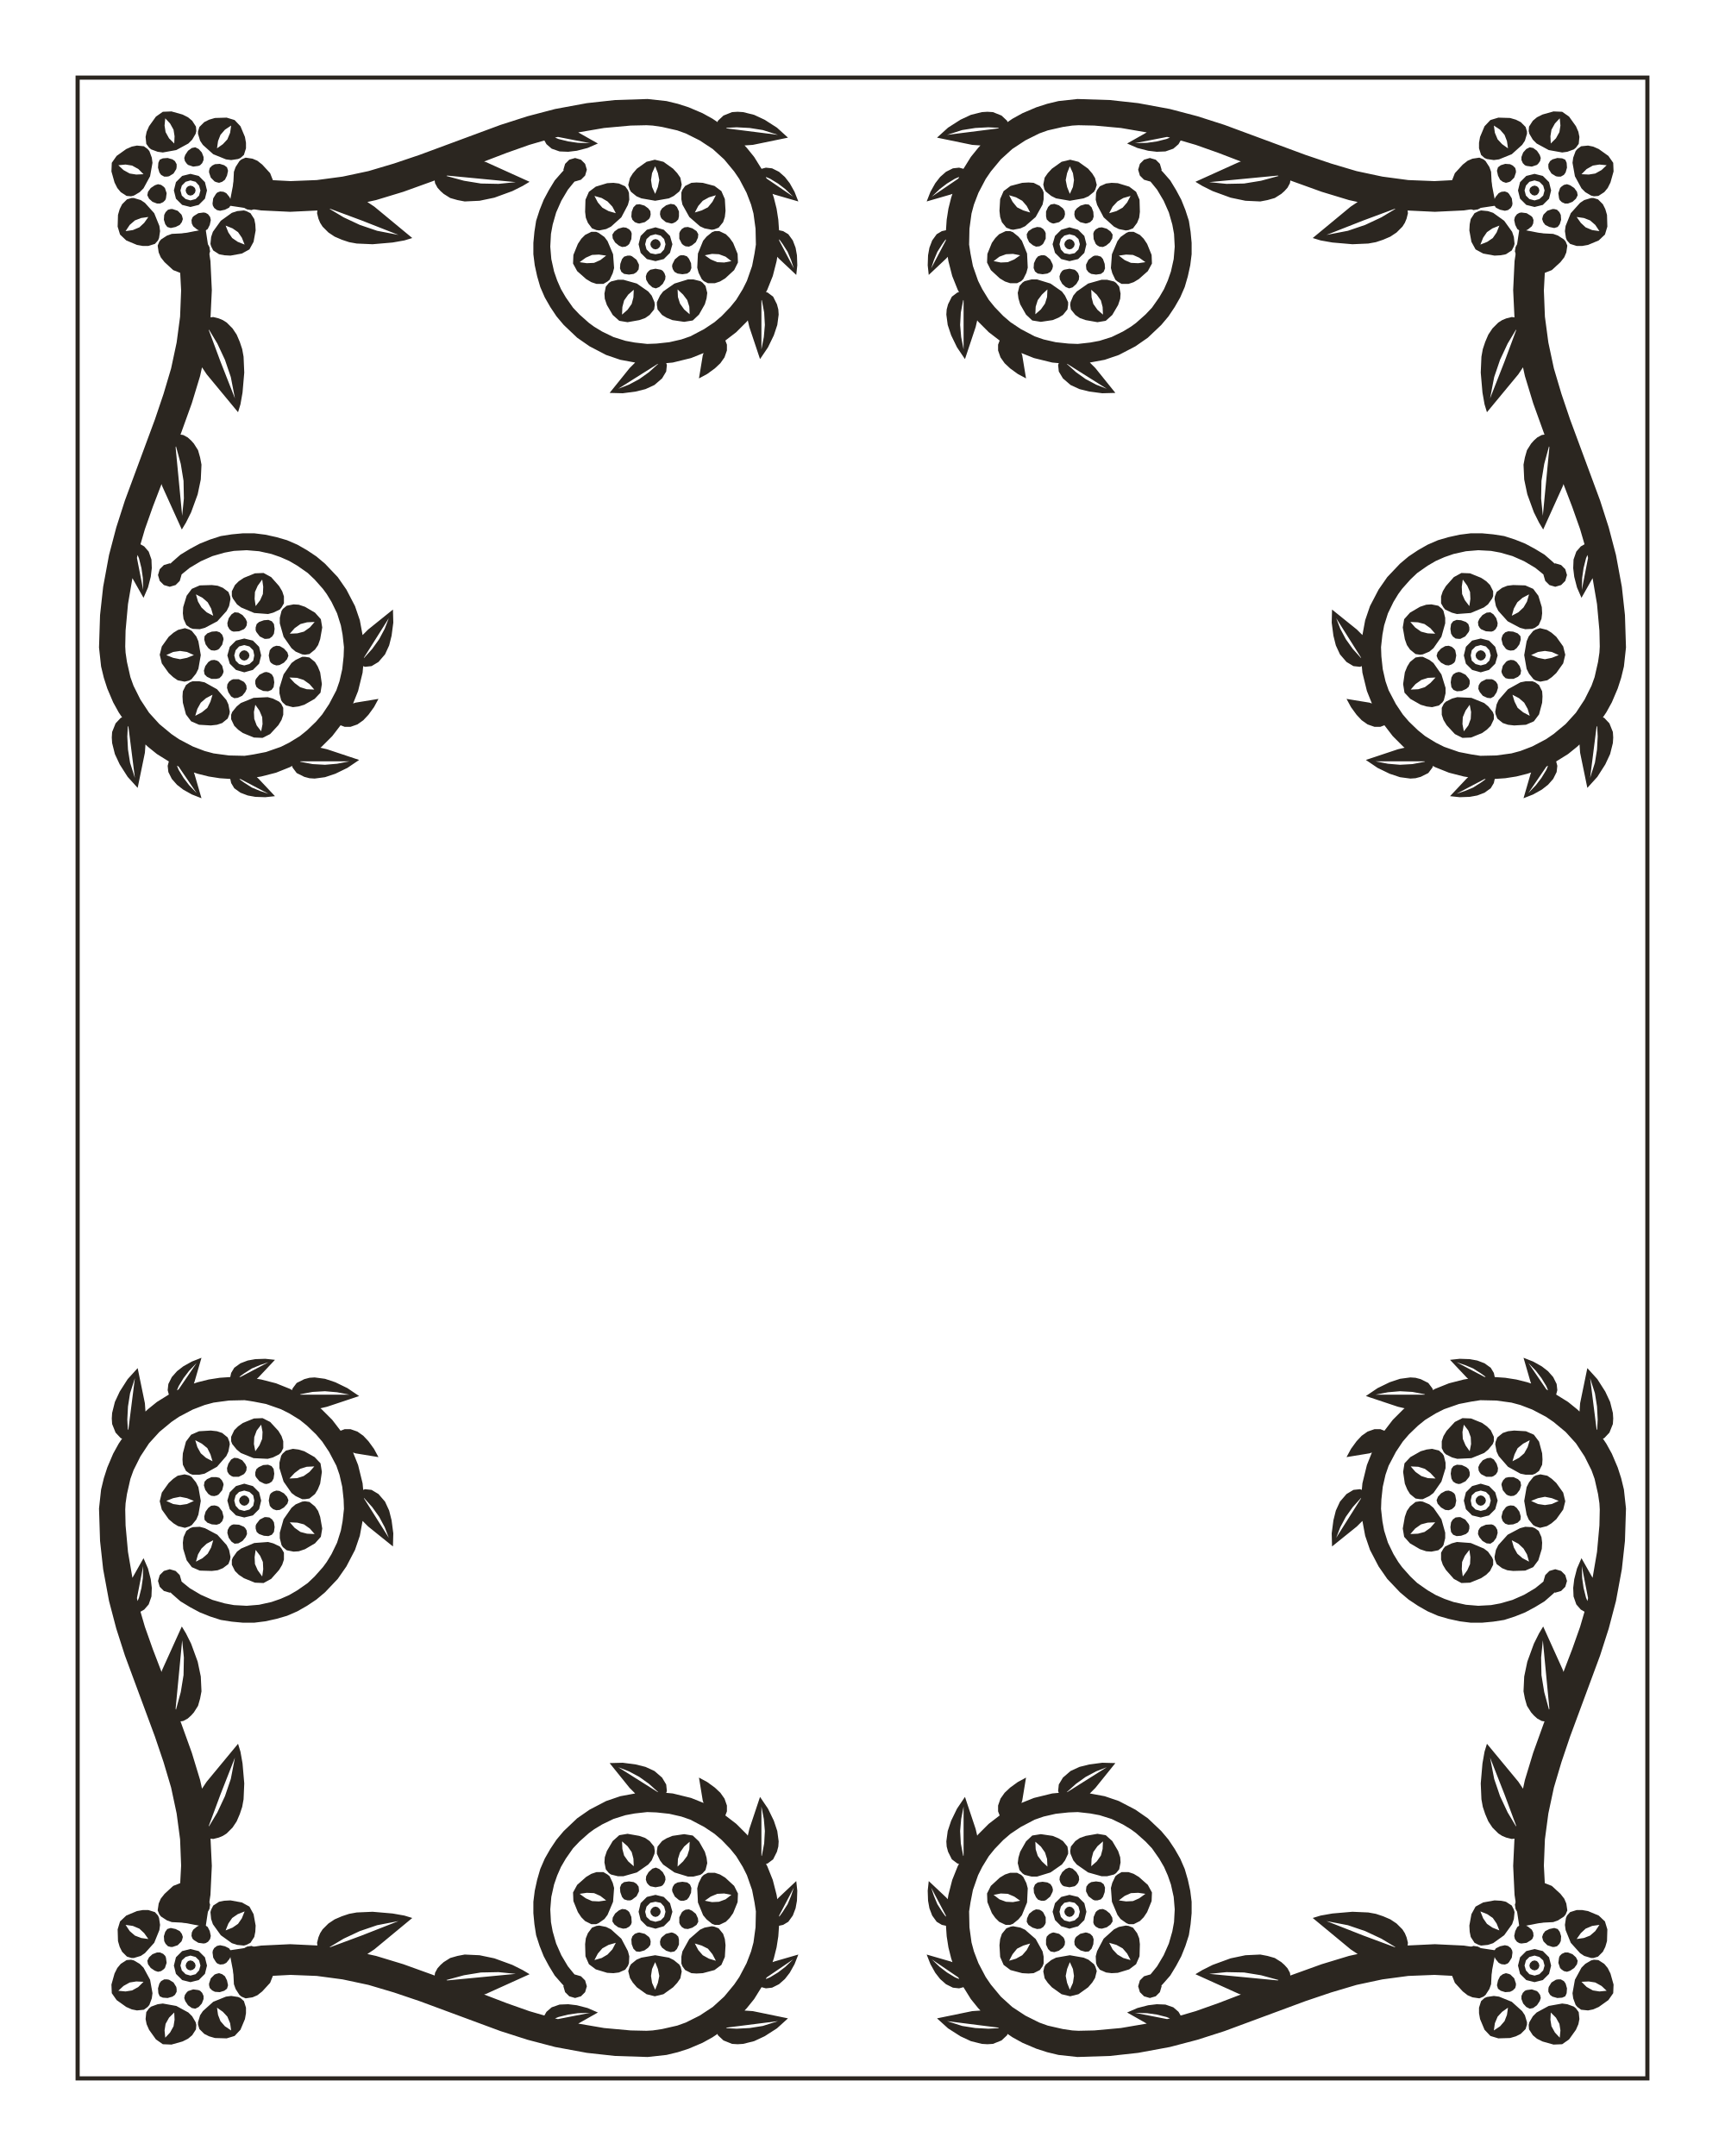
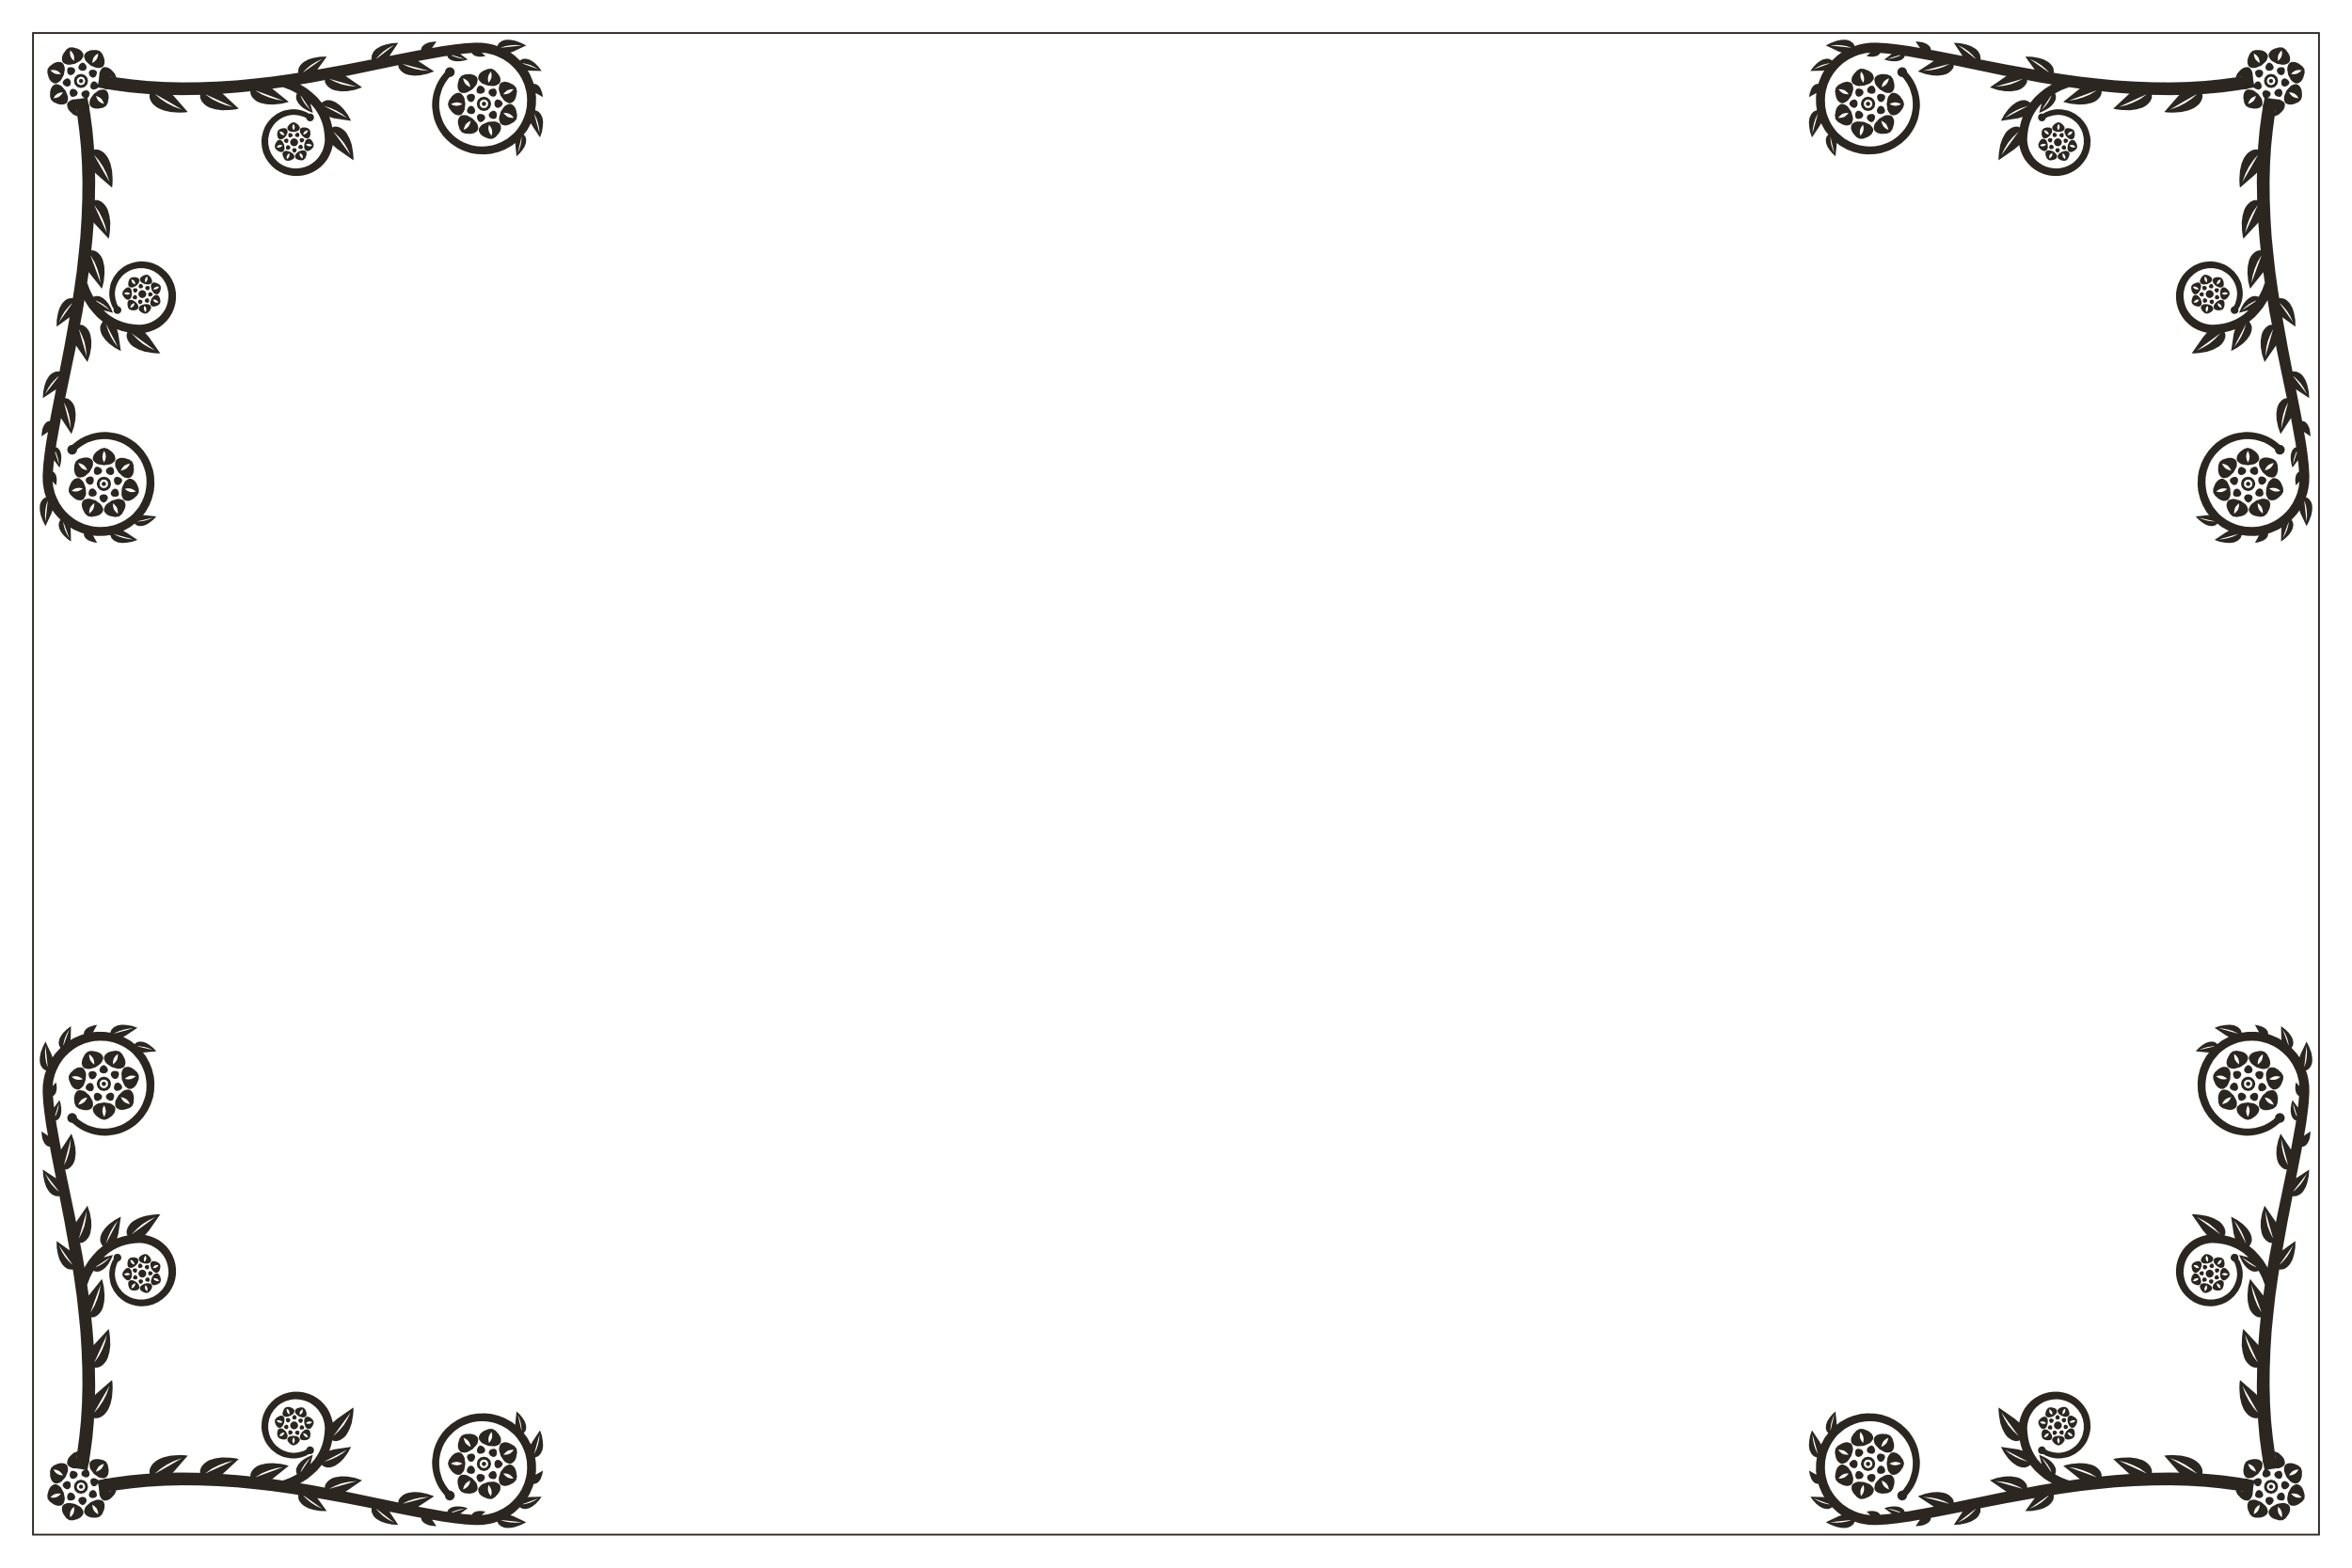
- <svg xmlns="http://www.w3.org/2000/svg" viewBox="0 0 500 625" width="500" height="625" fill="#2b2620">
+ <svg xmlns="http://www.w3.org/2000/svg" viewBox="0 0 1603.7 1069.1" width="1603.7" height="1069.1" fill="#2b2620">
  <defs>
-     <path id="orn-8emhke-0" d="M68.1 50.8L76.6 52.1L84.2 52.5L91.8 52.2L99.3 51.2L106.8 49.6L114.2 47.4L121.6 44.9L145.1 36.2L152.9 33.7L160.9 31.6L170.1 29.9L178.3 29L187.7 28.7L193.2 29.3L196.5 30.1L199.6 31.1L203.6 32.8L206.5 34.4L211.1 37.5L213.5 39.7L216.5 42.9L218.6 45.5L220.9 49.2L222.9 53.1L224.3 57.3L225.1 60.5L225.6 63.7L225.9 68.1L225.8 71.4L225.1 75.7L224 80L222.4 84L219.8 88.8L216.5 93.2L213.4 96.3L209.1 99.6L204.3 102.2L200.3 103.8L195 105.1L189.5 105.6L185.2 105.3L179.8 104.3L175.7 102.9L170.9 100.4L167.3 97.9L163.4 94.2L161.3 91.7L159.5 89L157.9 86.2L156.6 83.2L155.7 80.1L155 76.9L154.6 73.7L154.6 70.4L154.9 67.2L155.4 64L156.4 60.9L157.6 57.9L159.1 55.1L160.8 52.3L162.9 49.9L165.1 47.6L168.3 50.8L166.3 52.9L164.6 55L162.7 58.2L161.2 61.6L160.2 65.1L159.7 67.8L159.5 71.5L159.8 75.1L160.6 78.7L161.5 81.3L162.6 83.8L164 86.2L166.1 89.2L168 91.2L170.7 93.6L172.2 94.7L174.5 96.1L177.8 97.7L181.3 98.8L184 99.3L187.6 99.7L190.3 99.6L194 99.2L197.5 98.4L200.1 97.5L204.1 95.4L207.1 93.4L209.2 91.6L211.7 89L213.4 86.9L215.3 83.8L216.5 81.4L218 77.1L218.7 73.5L219.1 70.9L219 66.3L218.4 61.9L217.7 59.3L216.4 55.9L214.3 51.9L212.8 49.7L209.9 46.2L206.6 43.2L202.8 40.7L198.8 38.7L196.3 37.8L191.9 36.8L189.2 36.4L187.4 36.3L182.8 36.4L175.1 37.1L167.5 38.4L159.9 40.1L153.4 42L146.9 44.3L125.5 52.5L116.9 55.6L109 58L100.8 59.8L92.5 61L84.1 61.4L75.7 61L66.4 59.6ZM170.1 49.2L169.6 50.9L168.4 52.1L166.7 52.6L165 52.1L163.8 50.9L163.3 49.2L163.8 47.5L165 46.3L166.7 45.8L168.4 46.3L169.6 47.5ZM184.6 82.2L187.9 84.5L188.9 85.7L189.7 87.6L189.8 88.4L189.6 89.7L188.3 91.3L187 92.2L185.3 92.8L181.9 93.4L179.5 93L177.6 91.3L175.9 88.4L175.3 86.6L175.2 85.1L175.6 83.1L176.5 82L177.1 81.6L179.1 81.1L180.7 81.1L184.6 82.2ZM183.7 84L182.1 85.4L180.9 87.1L180.4 89L180.3 91.2L181.9 89.8L183.1 88.1L183.6 86.2L183.7 84ZM184.5 75.3L185.2 76.7L185.2 77.2L185.1 78.1L184.5 78.9L183.7 79.4L182.3 79.6L180.9 79.4L180.1 78.8L179.7 77.8L179.8 76.5L180.3 75.1L180.9 74.4L181.9 74.1L182.7 74.1L183.2 74.3L184.5 75.3ZM177.7 73.7L178 77.7L177.6 79.2L176.7 81.1L176.1 81.6L174.9 82.3L172.9 82.3L171.4 81.8L169.9 80.9L167.3 78.6L166.1 76.4L166.2 73.9L167.5 70.7L168.5 69.2L169.6 68.1L171.4 67.2L172.8 67.2L173.5 67.5L175.2 68.7L176.1 69.9L177.7 73.7ZM175.7 74.1L173.6 73.8L171.6 73.9L169.8 74.7L168 76L170.1 76.3L172.2 76.2L174 75.4L175.7 74.1ZM183 69.3L182.4 70.7L182 71.1L181.3 71.5L180.3 71.6L179.4 71.2L178.3 70.3L177.6 69.1L177.5 68L178.1 67.1L179.2 66.3L180.6 65.9L181.5 66L182.4 66.5L182.9 67.1L183.1 67.7L183 69.3ZM180.1 63L177.1 65.7L175.7 66.4L173.7 66.8L172.9 66.7L171.6 66.2L170.4 64.6L169.8 63.1L169.6 61.4L169.7 57.9L170.7 55.6L172.7 54.1L176 53.1L177.8 53L179.4 53.2L181.2 54L182 55.1L182.3 55.9L182.4 57.9L182 59.4L180.1 63ZM178.5 61.8L177.5 59.9L176.1 58.4L174.4 57.4L172.3 56.8L173.3 58.7L174.6 60.2L176.4 61.2L178.5 61.8ZM186.9 64.4L185.3 64.8L184.8 64.7L184 64.4L183.3 63.7L183 62.8L183.1 61.4L183.6 60.1L184.4 59.3L185.4 59.2L186.8 59.6L187.9 60.4L188.5 61.2L188.6 62.2L188.4 63L188.1 63.5L186.9 64.4ZM189.9 58.2L185.9 57.5L184.5 56.9L182.9 55.6L182.5 54.9L182.1 53.6L182.6 51.6L183.4 50.3L184.6 48.9L187.4 46.9L189.8 46.3L192.3 46.9L195.1 48.9L196.3 50.2L197.2 51.5L197.6 53.5L197.3 54.8L196.9 55.5L195.3 56.8L193.9 57.5L189.9 58.2ZM189.9 56.2L190.7 54.2L191.1 52.2L190.7 50.2L189.9 48.2L189 50.2L188.7 52.2L189 54.2L189.9 56.2ZM193 64.4L191.8 63.4L191.5 62.9L191.3 62.1L191.4 61.2L191.9 60.4L193.1 59.5L194.4 59.1L195.5 59.3L196.2 60L196.8 61.3L196.8 62.7L196.6 63.6L195.9 64.3L195.1 64.7L194.6 64.8L193 64.4ZM199.8 62.9L197.8 59.3L197.5 57.8L197.5 55.8L197.8 55L198.6 53.9L200.4 53L201.9 52.9L203.7 53L207.1 53.9L209.1 55.4L210.1 57.7L210.3 61.1L210.1 62.9L209.6 64.4L208.3 66L207 66.5L206.3 66.6L204.2 66.2L202.9 65.6L199.8 62.9ZM201.4 61.6L203.4 61L205.2 60.1L206.5 58.5L207.5 56.6L205.5 57.2L203.7 58.2L202.4 59.7L201.4 61.6ZM196.9 69.2L196.9 67.6L197.1 67.1L197.6 66.4L198.4 65.9L199.4 65.8L200.7 66.2L201.9 67L202.4 67.9L202.3 68.9L201.7 70.2L200.6 71.1L199.7 71.5L198.7 71.4L198 71L197.6 70.6L196.9 69.2ZM202.3 73.5L203.8 69.8L204.8 68.6L206.4 67.3L207.2 67L208.5 67L210.4 67.9L211.5 69L212.5 70.4L213.8 73.6L213.9 76.1L212.8 78.3L210.2 80.7L208.7 81.6L207.2 82.1L205.2 82.1L204 81.5L203.4 80.9L202.5 79.1L202.1 77.6L202.3 73.5ZM204.3 74L206 75.2L207.9 76L209.9 76.1L212 75.7L210.3 74.4L208.4 73.7L206.4 73.6L204.3 74ZM195.6 75.2L196.8 74.2L197.3 74L198.2 74L199.1 74.3L199.7 75L200.3 76.3L200.4 77.7L200 78.7L199.2 79.3L197.8 79.5L196.4 79.3L195.5 78.8L195 78L194.8 77.2L194.9 76.6L195.6 75.2ZM195.5 82.2L199.4 81L201 81L203 81.5L203.6 81.9L204.5 82.9L205 84.9L204.8 86.5L204.3 88.2L202.6 91.2L200.8 92.9L198.3 93.3L194.9 92.8L193.2 92.1L191.9 91.3L190.6 89.7L190.4 88.4L190.4 87.6L191.3 85.7L192.2 84.5L195.5 82.2ZM196.4 83.9L196.5 86.1L197.1 88L198.3 89.7L199.9 91.1L199.8 88.9L199.2 87L198 85.4L196.4 83.9ZM190 77.9L191.6 78.2L192.1 78.5L192.6 79.2L192.9 80.1L192.8 81L192.1 82.3L191.1 83.2L190.1 83.6L189.1 83.3L188 82.3L187.3 81.1L187.2 80.1L187.5 79.2L188 78.6L188.5 78.2L190 77.9ZM194.9 70.8L194.2 73.3L192.4 75.1L190 75.7L187.5 75.1L185.7 73.3L185.1 70.8L185.7 68.4L187.5 66.6L190 65.9L192.4 66.6L194.2 68.4ZM192.5 69.3L191.5 68.3L190 67.9L188.5 68.3L187.4 69.3L187 70.8L187.4 72.3L188.5 73.4L190 73.7L191.5 73.4L192.5 72.3L192.9 70.8ZM191.5 70.8L191.3 71.5L190.7 72.1L190 72.3L189.3 72.1L188.7 71.5L188.5 70.8L188.7 70.1L189.3 69.5L190 69.3L190.7 69.5L191.3 70.1ZM92.3 58.8L94.6 56.8L96.1 56.2L97.4 55.9L99.6 55.8L102.5 56.5L105.2 57.7L108.5 59.9L119.5 69L117.2 69.7L113.8 70.3L108 70.8L103.4 70.6L101.2 70.2L99.1 69.5L97 68.6L95.2 67.4L93.5 65.7L92.8 64.6L92.3 63.4L91.9 61.8L92.3 58.8ZM95.1 60.3L99.6 63L104.3 65.2L109.3 66.9L115.5 68.1L104.8 63.9L95.1 60.3ZM125.7 50.2L127.3 47.7L128.5 46.8L129.6 46.2L131.7 45.6L134.5 45.4L137.3 45.9L140.9 47L153.5 52.7L151.5 53.9L148.5 55.4L143.3 57.3L139 58.2L134.7 58.4L132.6 58L130.5 57.4L128.6 56.2L127.7 55.4L126.8 54.4L126.1 53.1L125.7 50.2ZM128.6 50.8L134.5 52.4L139.4 53.2L144.5 53.3L149.5 52.8L128.6 50.8ZM157.5 38.7L158.6 37.4L159.3 36.9L161.2 36.4L162.8 36.4L164.4 36.8L166.4 37.7L173.3 41.6L170.3 42.9L167.2 43.7L164.7 44L162.2 43.9L159.9 43.1L158.4 41.8L157.6 40.4L157.5 38.7ZM159.2 39.2L161.9 40.3L164.7 41L167.5 41.4L171 41.5L159.2 39.2ZM207.4 37.1L208.1 35L209.7 33.5L212.2 32.5L213.8 32.4L215.4 32.5L218.6 33.3L221.6 34.7L225.2 37L228.4 39.9L218.2 42L215.3 42.2L213.1 42.1L211 41.5L208.9 40.1L208.2 39.2L207.4 37.1ZM209.7 37.1L225.5 39.1L221.1 37.7L217.3 37.1L213.5 36.9L209.7 37.1ZM219.4 50.1L220.5 49L222 48.6L223.8 48.8L225.8 49.8L227.5 51.3L228.9 53.1L230.3 55.6L231.4 58.4L224.5 56.4L222.6 55.7L221.4 54.9L220.3 53.9L219.4 52.4L219.2 51.6L219.4 50.1ZM220.8 50.8L229.9 57L227.6 54.8L225.5 53.2L223.2 51.8L220.8 50.8ZM224.2 67.1L225.6 66.7L227 67L228.5 67.9L229.8 69.7L230.6 71.8L231 74L231.1 76.9L230.8 79.7L225.7 74.9L224.4 73.4L223.6 72.2L223.2 70.8L223.1 69L223.3 68.3L224.2 67.1ZM225.1 68.3L230.1 77.8L229.3 75.4L228.3 73L226.9 70.8L225.1 68.3ZM220.5 84.3L222.5 84.8L224.1 86L225.2 88.2L225.6 89.7L225.7 91.2L225.3 94.2L224.3 97.2L222.6 100.7L220.3 104.1L217.2 94.8L216.6 92.2L216.5 90.2L216.8 88.2L217.9 86L218.7 85.3L220.5 84.3ZM220.7 86.4L220.7 101.3L221.4 97.7L221.7 94.2L221.5 90.6L220.7 86.4ZM209.1 97.7L210.2 98.6L210.7 99.9L210.7 101.6L210 103.6L208.8 105.3L207.2 106.8L205 108.4L202.6 109.7L203.7 103L204.8 100L205.6 98.9L207 97.9L207.7 97.7L209.1 97.7ZM192.6 103.9L193.3 105.8L193.1 107.7L191.9 109.7L189.7 111.6L187.1 112.8L184.3 113.5L180.5 114L176.7 113.9L182.5 106.7L184.4 104.8L185.9 103.7L187.7 103L189.9 102.7L190.9 102.9L192.6 103.9ZM191.1 105.2L179.2 112.7L182.3 111.5L185.3 109.9L188.1 107.9L191.1 105.2Z" />
-     <path id="orn-8emhke-1" d="M64 64L67.2 61.7L68.7 61.2L70.7 61L71.4 61.2L72.6 61.8L73.7 63.5L74 65L74.1 66.8L73.5 70.1L72.3 72.3L70.1 73.5L66.8 74.1L65 74L63.5 73.7L61.8 72.6L61.2 71.4L61 70.7L61.2 68.7L61.7 67.2L64 64ZM65.4 65.4L66.2 67.4L67.3 69L68.9 70.1L70.9 70.9L70.1 68.9L69 67.3L67.4 66.2L65.4 65.4ZM57.5 61.8L59 61.6L59.6 61.7L60.3 62.1L60.9 62.9L61.1 63.8L60.8 65.2L60.2 66.4L59.3 67L58.3 67.1L57.1 66.5L56 65.6L55.6 64.8L55.5 63.8L55.8 63L56.2 62.6L57.5 61.8ZM53.8 67.6L57.7 68.6L58.9 69.4L60.3 70.9L60.7 71.6L60.9 72.9L60.2 74.8L59.2 76L57.9 77.2L54.9 78.8L52.5 79.2L50.2 78.3L47.7 76L46.6 74.6L46 73.2L45.7 71.2L46.2 70L46.7 69.4L48.4 68.3L49.8 67.8L53.8 67.6ZM53.6 69.5L52.5 71.3L52 73.2L52.1 75.2L52.7 77.2L53.8 75.4L54.4 73.5L54.2 71.5L53.6 69.5ZM51.5 61.1L52.6 62.2L52.8 62.7L53 63.5L52.7 64.4L52.1 65.2L50.9 65.8L49.5 66.1L48.5 65.8L47.9 65L47.5 63.7L47.6 62.3L48 61.5L48.7 60.8L49.5 60.6L50 60.6L51.5 61.1ZM44.7 61.8L46.2 65.5L46.4 67L46.1 69L45.8 69.7L44.9 70.7L43 71.3L41.4 71.3L39.7 71L36.6 69.7L34.8 68L34.1 65.7L34.2 62.3L34.7 60.6L35.4 59.2L36.8 57.8L38.1 57.4L38.8 57.4L40.8 58L42 58.8L44.7 61.8ZM43 62.9L40.9 63.2L39.1 63.9L37.6 65.2L36.4 67L38.5 66.7L40.4 65.9L41.8 64.6L43 62.9ZM48.3 56L48.1 57.5L47.9 58L47.3 58.6L46.4 59L45.5 59L44.2 58.5L43.2 57.6L42.7 56.6L42.9 55.6L43.7 54.5L44.9 53.7L45.8 53.4L46.7 53.6L47.4 54.1L47.8 54.5L48.3 56ZM43.5 51.1L41.6 54.6L40.5 55.7L38.8 56.7L38 56.9L36.7 56.8L35 55.7L34 54.5L33.2 52.9L32.3 49.7L32.4 47.2L33.8 45.2L36.6 43.2L38.2 42.5L39.7 42.2L41.7 42.4L42.8 43.2L43.3 43.8L44 45.7L44.2 47.2L43.5 51.1ZM41.6 50.5L40.1 49L38.3 48L36.4 47.7L34.3 47.9L35.8 49.3L37.6 50.3L39.5 50.6L41.6 50.5ZM50.3 50.3L49 51.1L48.4 51.2L47.6 51.2L46.7 50.7L46.2 50L45.8 48.6L45.9 47.2L46.3 46.3L47.2 45.9L48.6 45.8L50 46.2L50.7 46.7L51.2 47.6L51.2 48.4L51.1 49L50.3 50.3ZM51.1 43.5L47.2 44.2L45.7 44L43.8 43.3L43.2 42.8L42.4 41.7L42.2 39.7L42.5 38.2L43.2 36.6L45.2 33.8L47.2 32.4L49.7 32.3L52.9 33.2L54.5 34L55.7 35L56.8 36.7L56.9 38L56.7 38.8L55.7 40.5L54.6 41.6L51.1 43.5ZM50.5 41.6L50.6 39.5L50.3 37.6L49.3 35.8L47.9 34.3L47.7 36.4L48 38.3L49 40.1L50.5 41.6ZM56 48.3L54.5 47.8L54.1 47.4L53.6 46.7L53.4 45.8L53.7 44.9L54.5 43.7L55.6 42.9L56.6 42.7L57.6 43.2L58.5 44.2L59 45.5L59 46.4L58.6 47.3L58 47.9L57.5 48.1L56 48.3ZM61.8 44.7L58.8 42L58 40.8L57.4 38.8L57.4 38.1L57.8 36.8L59.2 35.4L60.6 34.7L62.3 34.2L65.7 34.1L68 34.8L69.7 36.6L71 39.7L71.3 41.4L71.3 43L70.7 44.9L69.7 45.8L69 46.1L67 46.4L65.5 46.2L61.8 44.7ZM62.9 43L64.6 41.8L65.9 40.4L66.7 38.5L67 36.4L65.2 37.6L63.9 39.1L63.2 40.9L62.9 43ZM61.1 51.5L60.6 50L60.6 49.5L60.8 48.7L61.5 48L62.3 47.6L63.7 47.5L65 47.9L65.8 48.5L66.1 49.5L65.8 50.9L65.2 52.1L64.4 52.7L63.5 53L62.7 52.8L62.2 52.6L61.1 51.5ZM67.6 53.8L67.8 49.8L68.3 48.4L69.4 46.7L70 46.2L71.2 45.7L73.2 46L74.6 46.6L76 47.7L78.3 50.2L79.2 52.5L78.8 54.9L77.2 57.9L76 59.2L74.8 60.2L72.9 60.9L71.6 60.7L70.9 60.3L69.4 58.9L68.6 57.7L67.6 53.8ZM69.5 53.6L71.5 54.2L73.5 54.4L75.4 53.8L77.2 52.7L75.2 52.1L73.2 52L71.3 52.5L69.5 53.6ZM61.8 57.5L62.6 56.2L63 55.8L63.8 55.5L64.8 55.6L65.6 56L66.5 57.1L67.1 58.3L67 59.3L66.4 60.2L65.2 60.8L63.8 61.1L62.9 60.9L62.1 60.3L61.7 59.6L61.6 59L61.8 57.5ZM60 55.2L59.4 57.6L57.6 59.4L55.2 60L52.8 59.4L51 57.6L50.4 55.2L51 52.8L52.8 51L55.2 50.4L57.6 51L59.4 52.8ZM57.7 53.8L56.7 52.7L55.2 52.3L53.8 52.7L52.7 53.8L52.3 55.2L52.7 56.7L53.8 57.7L55.2 58.1L56.7 57.7L57.7 56.7L58.1 55.2ZM56.7 55.2L56.5 55.9L55.9 56.5L55.2 56.7L54.5 56.5L54 55.9L53.8 55.2L54 54.5L54.5 54L55.2 53.8L55.9 54L56.5 54.5Z" />
+     <path id="orn-1knf2k6-0" d="M68.1 50.8L78.8 52.7L89.5 54.1L100.3 55.2L112.1 55.9L124 56.2L135.8 56.1L148.7 55.6L161.5 54.8L173.4 53.6L185.2 52.3L198 50.5L211.8 48.3L236.3 43.9L284.4 34.5L302.2 31.4L310.2 30.3L317.3 29.5L324.5 29.1L328.9 29.2L333.2 29.8L336.4 30.5L341.5 32.3L344.5 33.7L348.2 35.9L350.8 37.8L354.8 41.5L357 44L359.5 47.5L361.2 50.4L363.3 55.3L364.3 58.5L365.1 62.7L365.5 66L365.4 71.4L364.8 75.7L363.7 79.9L362.1 83.9L359.5 88.7L356.2 93L353.2 96.1L348.9 99.4L344.2 102L340.1 103.6L334.9 104.9L330.6 105.3L325.2 105.1L320.9 104.4L315.8 102.7L311.9 100.8L307.4 97.8L304.2 94.9L302 92.5L300.1 89.8L298.5 87.1L297.1 84.1L296 81.1L295.3 77.9L294.7 73.6L294.6 71.5L294.8 68.2L295.3 65.1L296.1 61.9L297.6 57.9L299.1 55L300.9 52.3L302.9 49.8L305.1 47.6L308.3 50.8L305.7 53.5L303.6 56.5L301.8 59.8L300.9 62.4L299.9 66L299.5 69.6L299.5 73.3L299.9 76L300.5 78.7L301.7 82.2L302.9 84.7L304.9 87.8L306.6 89.9L309.2 92.5L310.6 93.7L313.6 95.8L316.1 97.1L319.5 98.4L322.1 99.2L325.7 99.8L329.4 99.9L332.1 99.7L335.8 99.1L338.4 98.3L341.8 96.9L345.8 94.7L347.9 93L350.7 90.6L352.5 88.5L354.6 85.5L355.9 83.2L357.4 79.8L358.3 77.2L359.2 72.7L359.4 68.2L359.2 64.5L358.7 61.8L357.5 57.5L355.6 53.3L353.7 50.2L351.4 47.3L348.9 44.7L346.8 42.9L343.1 40.4L339 38.4L336.4 37.4L332 36.3L327.5 35.8L321.8 36.1L316 36.6L302.3 38.5L285.7 41.5L238.7 51.3L213.1 56.2L199.2 58.5L186.3 60.4L174.3 61.9L162.2 63.1L149.2 64.1L136 64.7L123.9 64.9L111.8 64.7L99.6 64L88.5 63L77.4 61.5L66.4 59.6ZM192.7 52.4L197.6 54.2L201.4 55.9L206.1 58.4L209.7 60.7L213 63.4L216.2 66.3L219 69.6L220.9 72.2L223 76L224.3 79L225.7 83.1L226.7 87.3L227.2 91.5L227.3 95.9L226.9 99.2L226 102.5L224.8 105.6L223.2 108.6L221.1 111.3L218.8 113.7L216.2 115.7L213.3 117.4L210.2 118.7L206.9 119.6L203.6 120L200.2 120L196.9 119.5L193.7 118.6L190.7 117.2L187.8 115.4L185.3 113.2L183.1 110.7L181.2 107.9L180.3 106L179.4 103.9L178.6 100.6L178.3 97.3L178.3 95.1L178.6 92.9L179.4 89.7L180.6 86.6L181.7 84.7L183 82.9L185.2 80.4L188.7 77.7L191.6 76.2L193.7 75.4L198 74.6L201.3 74.5L203.5 74.8L205.7 75.3L208.7 76.4L212.5 78.6L210.4 81.5L207.3 79.7L203.8 78.7L200.2 78.3L197.5 78.6L195.8 79L193.3 79.9L190.9 81.2L188.1 83.4L186.4 85.4L184.5 88.5L183.6 91L182.9 94.5L182.9 98L183.6 101.5L184.9 104.8L186.9 107.8L189.3 110.3L190.7 111.4L193 112.8L195.4 113.8L198 114.5L200.6 114.9L203.2 114.8L205.9 114.4L208.4 113.7L210.8 112.7L213 111.3L215.1 109.6L216.9 107.7L218.4 105.5L219.7 103.2L220.6 100.8L221.2 98.2L221.5 95.6L221.3 92L220.8 88.3L220.2 85.6L219.4 83L218 79.6L216.7 77.2L214.7 74.1L212.3 71.3L210.3 69.4L207.5 67L204.4 64.9L201.2 63L197.8 61.3L190.7 58.6ZM310.1 49.2L309.6 50.9L308.4 52.1L306.7 52.6L305 52.1L303.8 50.9L303.3 49.2L303.8 47.5L305 46.3L306.7 45.8L308.4 46.3L309.6 47.5ZM214.1 80.1L213.8 81.4L212.8 82.4L211.4 82.8L210.1 82.4L209.1 81.4L208.8 80.1L209.1 78.7L210.1 77.7L211.4 77.4L212.8 77.7L213.8 78.7ZM317.3 70.9L316.7 75L316.1 76.3L314.8 77.9L314.1 78.4L312.8 78.7L310.8 78.3L309.5 77.5L308.1 76.3L306.1 73.5L305.4 71.1L306.1 68.6L308 65.8L309.3 64.6L310.7 63.7L312.6 63.2L314 63.6L314.6 64L316 65.6L316.6 66.9L317.3 70.9ZM315.4 71L313.4 70.1L311.4 69.8L309.4 70.2L307.4 71L309.4 71.9L311.4 72.2L313.4 71.8L315.4 71ZM323.5 67.8L322.6 69L322.1 69.4L321.3 69.6L320.3 69.4L319.5 68.9L318.7 67.8L318.3 66.4L318.4 65.4L319.1 64.6L320.4 64.1L321.9 64L322.8 64.3L323.5 64.9L323.8 65.7L323.9 66.3L323.5 67.8ZM322 61L318.5 63L317 63.4L314.9 63.4L314.2 63.1L313.1 62.3L312.2 60.5L312 58.9L312.1 57.1L313 53.8L314.5 51.8L316.8 50.8L320.2 50.5L322 50.8L323.5 51.3L325.1 52.5L325.6 53.8L325.7 54.6L325.3 56.6L324.7 58L322 61ZM320.7 59.5L320.2 57.4L319.2 55.6L317.6 54.3L315.7 53.3L316.3 55.4L317.3 57.2L318.8 58.5L320.7 59.5ZM328.3 63.9L326.8 63.9L326.2 63.7L325.5 63.3L325 62.4L324.9 61.5L325.3 60.1L326.1 58.9L327 58.4L328.1 58.5L329.3 59.1L330.2 60.2L330.6 61.1L330.5 62.1L330.2 62.8L329.8 63.2L328.3 63.9ZM332.7 58.4L328.9 57L327.7 56L326.4 54.4L326.1 53.7L326.1 52.3L326.9 50.4L328 49.3L329.5 48.3L332.7 47L335.2 46.8L337.4 48L339.7 50.5L340.7 52.1L341.2 53.5L341.2 55.6L340.6 56.8L340 57.3L338.2 58.3L336.7 58.7L332.7 58.4ZM333.1 56.5L334.3 54.8L335.1 52.9L335.2 50.9L334.8 48.8L333.5 50.5L332.8 52.4L332.7 54.4L333.1 56.5ZM334.4 65.2L333.3 64L333.2 63.5L333.1 62.6L333.5 61.7L334.1 61L335.5 60.5L336.9 60.4L337.8 60.7L338.4 61.6L338.7 63L338.4 64.4L338 65.2L337.2 65.8L336.4 65.9L335.8 65.9L334.4 65.2ZM341.3 65.2L340.1 61.3L340.1 59.8L340.6 57.8L341 57.1L342 56.2L344 55.7L345.6 55.9L347.3 56.4L350.3 58L352 59.9L352.5 62.4L351.9 65.8L351.3 67.5L350.5 68.8L348.9 70.1L347.6 70.4L346.8 70.3L344.9 69.4L343.7 68.5L341.3 65.2ZM343.1 64.3L345.3 64.2L347.2 63.6L348.8 62.4L350.2 60.8L348.1 60.9L346.1 61.5L344.5 62.7L343.1 64.3ZM337.1 70.7L337.4 69.2L337.7 68.7L338.3 68.1L339.3 67.8L340.2 68L341.5 68.6L342.4 69.7L342.8 70.7L342.4 71.7L341.5 72.7L340.3 73.4L339.3 73.6L338.4 73.3L337.8 72.7L337.4 72.3L337.1 70.7ZM341.4 76.2L343.7 72.8L344.9 71.8L346.8 71L347.6 70.9L348.9 71.1L350.5 72.4L351.4 73.7L352 75.4L352.6 78.7L352.2 81.2L350.6 83.1L347.6 84.8L345.9 85.4L344.3 85.6L342.3 85.1L341.3 84.3L340.9 83.6L340.3 81.6L340.3 80.1L341.4 76.2ZM343.2 77L344.7 78.6L346.3 79.8L348.3 80.3L350.4 80.4L349 78.8L347.3 77.6L345.4 77.1L343.2 77ZM334.5 76.3L335.9 75.6L336.5 75.5L337.3 75.7L338.1 76.2L338.6 77L338.8 78.4L338.6 79.8L338.1 80.7L337.1 81.1L335.7 81L334.4 80.5L333.7 79.8L333.3 78.9L333.3 78.1L333.5 77.5L334.5 76.3ZM332.9 83.1L337 82.8L338.5 83.1L340.3 84L340.9 84.6L341.5 85.8L341.6 87.8L341.1 89.3L340.2 90.9L337.9 93.5L335.7 94.7L333.2 94.6L330 93.3L328.5 92.3L327.4 91.2L326.5 89.4L326.5 88L326.8 87.3L328 85.6L329.2 84.7L332.9 83.1ZM333.4 85L333 87.2L333.2 89.2L334 91L335.2 92.7L335.6 90.6L335.5 88.6L334.7 86.8L333.4 85ZM328.5 77.8L329.9 78.4L330.3 78.8L330.7 79.5L330.8 80.5L330.5 81.4L329.5 82.5L328.3 83.2L327.3 83.3L326.4 82.8L325.6 81.6L325.2 80.2L325.2 79.3L325.7 78.4L326.4 77.9L326.9 77.7L328.5 77.8ZM322.2 80.8L325 83.8L325.7 85.1L326.1 87.1L326 87.9L325.5 89.2L323.9 90.5L322.4 91L320.6 91.3L317.2 91.1L314.9 90.2L313.4 88.2L312.4 84.9L312.2 83.1L312.4 81.5L313.3 79.7L314.4 78.8L315.1 78.6L317.1 78.5L318.6 78.8L322.2 80.8ZM321 82.3L319.1 83.4L317.6 84.7L316.7 86.5L316.1 88.6L318 87.6L319.5 86.2L320.4 84.4L321 82.3ZM323.6 74L324 75.5L323.9 76.1L323.6 76.8L322.9 77.5L322 77.8L320.6 77.7L319.3 77.2L318.6 76.5L318.4 75.4L318.8 74.1L319.6 72.9L320.4 72.4L321.3 72.2L322.1 72.4L322.6 72.7L323.6 74ZM334.9 70.8L334.2 73.3L332.4 75.1L330 75.7L327.5 75.1L325.7 73.3L325.1 70.8L325.7 68.4L327.5 66.6L330 65.9L332.4 66.6L334.2 68.4ZM332.5 69.3L331.5 68.3L330 67.9L328.5 68.3L327.4 69.3L327 70.8L327.4 72.3L328.5 73.4L330 73.7L331.5 73.4L332.5 72.3L332.9 70.8ZM331.5 70.8L331.3 71.5L330.7 72.1L330 72.3L329.3 72.1L328.7 71.5L328.5 70.8L328.7 70.1L329.3 69.5L330 69.3L330.7 69.5L331.3 70.1ZM203.8 103.2L206 102.5L206.8 102.5L207.9 102.7L208.8 103.5L209.1 104.6L208.8 106.4L208 108.1L206.9 109.1L205.6 109.4L203.7 109.1L202 108.4L201.3 107.5L201.1 106.3L201.5 105.3L202.1 104.6L203.8 103.2ZM204.4 104.2L204.3 105.5L204.6 106.5L205.4 107.4L206.4 108.1L206.4 106.8L206.2 105.7L205.4 104.9L204.4 104.2ZM200.7 101L201.8 101.3L202.3 102.1L201.9 103.4L201.4 103.9L200.8 104.1L200.3 104L199.7 103.5L199.2 102.3L199.6 101.4L200.7 101ZM197.8 103.5L199.7 104.7L200.2 105.3L200.7 106.4L200.7 107.5L200 108.4L198.4 109.3L196.5 109.7L195.1 109.5L194 108.7L193.1 107L192.6 105.2L192.8 104.1L193.6 103.3L194.7 102.9L195.6 102.9L197.8 103.5ZM197.3 104.5L196.3 105.2L195.7 106.2L195.4 107.3L195.6 108.5L196.6 107.7L197.2 106.8L197.4 105.7L197.3 104.5ZM197.6 99.6L198 100.7L197.7 101.6L196.5 102.1L195.7 102L195.2 101.7L195 101.1L195 100.3L195.6 99.2L196.6 99L197.6 99.6ZM193.8 98.9L194 101.1L193.9 101.9L193.4 103L192.4 103.7L191.3 103.7L189.6 103L188.1 101.8L187.4 100.6L187.4 99.2L188.1 97.4L189.2 95.9L190.2 95.4L191.4 95.5L192.3 96.2L192.8 96.8L193.8 98.9ZM192.7 99.1L191.5 98.8L190.4 98.9L189.4 99.4L188.5 100.3L189.7 100.6L190.8 100.5L191.8 100L192.7 99.1ZM196.7 96.3L196.1 97.3L195.2 97.6L194.1 97L193.7 96.3L193.6 95.7L193.9 95.2L194.5 94.7L195.8 94.5L196.5 95.1L196.7 96.3ZM194.9 92.9L193.3 94.4L192.5 94.8L191.4 95.1L190.3 94.8L189.5 94L189 92.2L189.1 90.3L189.6 89L190.7 88.1L192.5 87.5L194.3 87.4L195.4 87.9L196 88.9L196.1 90L195.9 90.9L194.9 92.9ZM194 92.2L193.5 91.1L192.8 90.2L191.7 89.8L190.5 89.6L191 90.8L191.7 91.6L192.8 92.1L194 92.2ZM198.7 93.5L197.5 93.8L196.7 93.2L196.6 91.9L196.8 91.2L197.2 90.8L197.8 90.7L198.6 90.9L199.5 91.7L199.5 92.7L198.7 93.5ZM200.3 90L198 89.7L197.3 89.4L196.4 88.7L195.9 87.6L196.1 86.5L197.2 85L198.7 83.8L200 83.4L201.4 83.7L203 84.8L204.2 86.2L204.5 87.3L204.1 88.4L203.2 89.2L202.5 89.6L200.3 90ZM200.2 88.9L200.8 87.8L201 86.7L200.7 85.6L200.1 84.5L199.5 85.6L199.3 86.7L199.6 87.8L200.2 88.9ZM202.1 93.4L201.2 92.6L201.2 91.7L202.1 90.7L202.8 90.5L203.4 90.5L203.8 90.9L204.1 91.6L204.1 92.9L203.3 93.5L202.1 93.4ZM205.9 92.4L204.7 90.5L204.5 89.7L204.5 88.6L205 87.5L206 87L207.9 86.9L209.7 87.3L210.9 88.1L211.5 89.4L211.7 91.3L211.3 93.1L210.6 94L209.5 94.4L208.4 94.2L207.6 93.9L205.9 92.4ZM206.7 91.7L207.9 91.5L208.9 90.9L209.6 90L210 88.8L208.8 89.1L207.8 89.6L207.1 90.5L206.7 91.7ZM204.4 96L204.4 94.8L205.1 94.2L206.4 94.3L207.1 94.7L207.4 95.2L207.4 95.8L207 96.5L206 97.2L205 97L204.4 96ZM207.5 98.3L208.2 96.2L208.7 95.5L209.6 94.8L210.8 94.6L211.8 95L213 96.4L213.8 98.2L213.9 99.5L213.3 100.8L212 102.1L210.3 103L209.2 103L208.2 102.4L207.6 101.4L207.4 100.6L207.5 98.3ZM208.5 98.5L209.5 99.3L210.5 99.8L211.7 99.7L212.9 99.3L211.9 98.5L210.9 98.1L209.7 98.1L208.5 98.5ZM203.7 99.4L204.7 98.7L205.7 98.8L206.4 99.9L206.5 100.7L206.3 101.2L205.8 101.6L205 101.7L203.8 101.4L203.4 100.5L203.7 99.4ZM203.3 97L202.9 98.4L201.9 99.4L200.6 99.8L199.2 99.4L198.2 98.4L197.8 97L198.2 95.7L199.2 94.7L200.6 94.3L201.9 94.7L202.9 95.7ZM102.8 62L105.4 60.4L106.9 60L108.2 59.9L110.4 60.2L113.2 61.3L115.6 62.9L118.6 65.6L128 76.4L125.7 76.7L122.2 76.8L116.4 76.4L111.9 75.4L109.8 74.6L107.8 73.7L105.9 72.4L104.2 70.9L102.9 69L102.4 67.9L102 66.5L101.9 64.9L102.8 62ZM105.3 63.9L109.3 67.3L113.6 70.2L118.3 72.6L124.2 74.8L115.2 69.5L105.3 63.9ZM137 62.5L139.3 60.7L140.8 60.2L142 60L144.2 60.1L147 60.9L149.5 62.2L152.6 64.6L162.8 74.1L160.5 74.6L157.1 75L151.5 75.2L147 74.6L142.9 73.4L141 72.4L139.2 71L137.7 69.3L137.1 68.2L136.6 67L136.4 65.4L137 62.5ZM139.6 64.1L144.6 67.6L149.2 69.9L153.9 71.7L158.9 72.9L139.6 64.1ZM171.1 60.2L173.2 58.2L174.6 57.7L175.8 57.4L177.9 57.3L180.6 57.8L183.2 58.9L186.3 61L196.9 69.5L194.7 70.1L191.5 70.8L186 71.3L181.7 71.1L177.6 70.2L175.6 69.4L173.8 68.2L172.3 66.7L171.6 65.7L171 64.5L170.7 63L171.1 60.2ZM173.7 61.5L178.8 64.5L183.4 66.4L188.2 67.8L193 68.6L173.7 61.5ZM204.2 51.6L203.3 49.4L203.5 47.1L203.8 46.1L204.7 44.6L205.9 43.3L207.2 42.2L210.3 40.5L213.7 39.5L218.2 38.7L222.8 38.6L216.2 47.7L214.1 50L212.4 51.4L210.3 52.4L208.6 52.8L207.5 52.8L206.3 52.7L204.2 51.6ZM206 49.9L219.9 40.1L215.5 42.2L212 44.4L208.9 47L206 49.9ZM221.6 52.6L223.5 50.6L224.8 50L225.9 49.6L227.9 49.4L230.6 49.7L233.1 50.6L236.3 52.3L246.9 59.6L241.9 61.3L236.7 62.2L232.6 62.3L228.6 61.7L226.7 61.1L224.9 60.1L223.3 58.7L222.6 57.8L221.9 56.8L221.5 55.4L221.6 52.6ZM224.2 53.7L228.5 55.8L232.9 57.5L237.6 58.5L243.2 59.1L224.2 53.7ZM254.3 42.3L253.3 40.3L253.4 38L254.5 35.6L255.5 34.3L256.8 33.2L259.7 31.5L262.9 30.4L267.1 29.5L271.5 29.2L265.6 38.1L263.7 40.4L262 41.8L260.1 42.9L257.5 43.4L256.3 43.3L254.3 42.3ZM255.9 40.7L268.8 30.7L264.6 32.9L261.4 35.1L258.5 37.8L255.9 40.7ZM271.7 42.5L273.4 40.6L274.6 40L275.7 39.6L277.6 39.3L280.2 39.6L282.6 40.4L285.6 41.9L296 48.7L291.2 50.4L286.3 51.4L282.3 51.6L278.5 51.1L276.6 50.5L274.9 49.6L273.4 48.3L272.7 47.5L272 46.5L271.6 45.2L271.7 42.5ZM274.2 43.5L278.3 45.5L282.6 46.9L287 47.8L292.4 48.3L274.2 43.5ZM287.7 35.7L287.1 34.5L287.2 33.2L287.8 31.8L289.2 30.5L290.8 29.6L292.6 28.9L295.1 28.5L297.6 28.3L294.1 33.4L292.1 35.4L291 36L289.5 36.3L288.8 36.2L287.7 35.7ZM305 36.3L306.1 35.2L306.8 34.9L308.5 34.6L310 34.8L311.4 35.3L313.1 36.3L318.9 40.6L316.1 41.4L313.2 41.8L310.9 41.8L308.7 41.4L306.7 40.5L305.4 39.2L304.9 37.8L305 36.3ZM306.4 36.9L308.7 38.2L311.2 39.1L313.7 39.8L316.8 40.2L306.4 36.9ZM321.7 34.4L323 33.5L324.3 33.4L325.3 33.7L327.3 34.9L331 38.2L329 38.6L327 38.7L325.4 38.5L323.9 38.1L322.6 37.3L321.8 36.4L321.5 35.4L321.7 34.4ZM338.9 33.1L339.2 31L340.3 29.3L342.3 27.9L343.8 27.4L345.3 27.1L348.4 27.2L351.4 27.8L355.2 29.2L358.8 31L349.9 35.2L347.3 36L345.3 36.4L343.2 36.3L341 35.4L340.1 34.8L338.9 33.1ZM341 32.6L355.9 31L351.6 30.7L348 30.9L344.5 31.5L341 32.6ZM353.7 42.6L354.6 41.2L356.1 40.3L358.1 40L360.6 40.5L362.9 41.7L365 43.3L367.3 45.7L369.3 48.4L361.1 48.2L358.8 47.9L357.2 47.5L355.7 46.6L354.3 45.2L353.9 44.4L353.7 42.6ZM355.4 43L367.1 47.3L364 45.5L361.3 44.3L358.4 43.5L355.4 43ZM362.5 57.8L363.5 57.2L364.7 57.2L366 57.6L367.4 58.7L368.4 60.1L369.1 61.7L369.8 63.9L370.2 66.2L365.3 63.5L363.2 61.9L362.5 60.9L362.1 59.6L362.1 59L362.5 57.8ZM363.3 75.4L365.3 75.3L367.1 76.1L368.7 77.8L369.9 80.4L370.3 83.3L370.1 86.3L369.5 90L368.2 93.7L363 85.9L361.8 83.6L361.2 81.8L361 79.9L361.4 77.6L361.9 76.7L363.3 75.4ZM364.1 77.3L367.9 91L367.6 87.6L366.9 84.2L365.9 81L364.1 77.3ZM355.8 91.3L357.3 92L358.3 93.3L358.8 95.1L358.6 97.5L357.8 99.8L356.5 101.9L354.5 104.4L352.2 106.6L351.4 98.8L351.4 96.7L351.7 95.1L352.3 93.6L353.5 92.1L354.2 91.7L355.8 91.3ZM355.7 92.9L353 104.5L354.3 101.3L355.1 98.6L355.5 95.8L355.7 92.9ZM203.7 62.5L205.5 62.3L206.4 62.6L208.2 63.6L209.4 64.9L210.3 66.5L211.1 68.7L213.3 77L210.1 75.6L207.1 73.9L204.9 72.1L203.2 70.1L202 67.7L201.9 65.5L202.4 63.8L203.7 62.5ZM204.5 64.2L206 67.7L207.6 70.4L209.5 72.8L211.7 75.1L204.5 64.2ZM218.4 71.4L220 69.5L222.2 68.5L223.2 68.3L225.2 68.4L226.9 68.9L228.6 69.6L231.6 71.7L234.3 74.4L237.1 78.2L239.4 82.4L227.8 80.7L224.7 79.8L222.5 78.8L220.5 77.4L219.4 76L218.8 75.1L218.4 73.9L218.4 71.4ZM220.8 72.2L236.6 80.4L233.3 77.8L229.6 75.6L225.7 73.8L220.8 72.2ZM225.2 87.5L227.8 86.4L229.3 86.3L230.5 86.6L231.6 86.9L233.5 88L235.1 89.3L236.4 90.9L238.4 94.6L239.8 98.6L240.7 103.9L241 107.1L241 109.3L230.1 101.7L227.3 99.3L225.6 97.2L224.3 94.7L223.9 92.7L223.8 91.5L224 90.1L225.2 87.5ZM227.2 89.6L239.1 105.9L237 101.6L234.5 97.4L231.4 93.7L227.2 89.6Z" />
+     <path id="orn-1knf2k6-1" d="M64 64L67.2 61.7L68.7 61.2L70.7 61L71.4 61.2L72.6 61.8L73.7 63.5L74 65L74.1 66.8L73.5 70.1L72.3 72.3L70.1 73.5L66.8 74.1L65 74L63.5 73.7L61.8 72.6L61.2 71.4L61 70.7L61.2 68.7L61.7 67.2L64 64ZM65.4 65.4L66.2 67.4L67.3 69L68.9 70.1L70.9 70.9L70.1 68.9L69 67.3L67.4 66.2L65.4 65.4ZM57.5 61.8L59 61.6L59.6 61.7L60.3 62.1L60.9 62.9L61.1 63.8L60.8 65.2L60.2 66.4L59.3 67L58.3 67.1L57.1 66.5L56 65.6L55.6 64.8L55.5 63.8L55.8 63L56.2 62.6L57.5 61.8ZM53.8 67.6L57.7 68.6L58.9 69.4L60.3 70.9L60.7 71.6L60.9 72.9L60.2 74.8L59.2 76L57.9 77.2L54.9 78.8L52.5 79.2L50.2 78.3L47.7 76L46.6 74.6L46 73.2L45.7 71.2L46.2 70L46.7 69.4L48.4 68.3L49.8 67.8L53.8 67.6ZM53.6 69.5L52.5 71.3L52 73.2L52.1 75.2L52.7 77.2L53.8 75.4L54.4 73.5L54.2 71.5L53.6 69.5ZM51.5 61.1L52.6 62.2L52.8 62.7L53 63.5L52.7 64.4L52.1 65.2L50.9 65.8L49.5 66.1L48.5 65.8L47.9 65L47.5 63.7L47.6 62.3L48 61.5L48.7 60.8L49.5 60.6L50 60.6L51.5 61.1ZM44.7 61.8L46.2 65.5L46.4 67L46.1 69L45.8 69.7L44.9 70.7L43 71.3L41.4 71.3L39.7 71L36.6 69.7L34.8 68L34.1 65.7L34.2 62.3L34.7 60.6L35.4 59.2L36.8 57.8L38.1 57.4L38.8 57.4L40.8 58L42 58.8L44.7 61.8ZM43 62.9L40.9 63.2L39.1 63.9L37.6 65.2L36.4 67L38.5 66.7L40.4 65.9L41.8 64.6L43 62.9ZM48.3 56L48.1 57.5L47.9 58L47.3 58.6L46.4 59L45.5 59L44.2 58.5L43.2 57.6L42.7 56.6L42.9 55.6L43.7 54.5L44.9 53.7L45.8 53.4L46.7 53.6L47.4 54.1L47.8 54.5L48.3 56ZM43.5 51.1L41.6 54.6L40.5 55.7L38.8 56.7L38 56.9L36.7 56.8L35 55.7L34 54.5L33.2 52.9L32.3 49.7L32.4 47.2L33.8 45.2L36.6 43.2L38.2 42.5L39.7 42.2L41.7 42.4L42.8 43.2L43.3 43.8L44 45.7L44.2 47.2L43.5 51.1ZM41.6 50.5L40.1 49L38.3 48L36.4 47.7L34.3 47.9L35.8 49.3L37.6 50.3L39.5 50.6L41.6 50.5ZM50.3 50.3L49 51.1L48.4 51.2L47.6 51.2L46.7 50.7L46.2 50L45.8 48.6L45.9 47.2L46.3 46.3L47.2 45.9L48.6 45.8L50 46.2L50.7 46.7L51.2 47.6L51.2 48.4L51.1 49L50.3 50.3ZM51.1 43.5L47.2 44.2L45.7 44L43.8 43.3L43.2 42.8L42.4 41.7L42.2 39.7L42.5 38.2L43.2 36.6L45.2 33.8L47.2 32.4L49.7 32.3L52.9 33.2L54.5 34L55.7 35L56.8 36.7L56.9 38L56.7 38.8L55.7 40.5L54.6 41.6L51.1 43.5ZM50.5 41.6L50.6 39.5L50.3 37.6L49.3 35.8L47.9 34.3L47.7 36.4L48 38.3L49 40.1L50.5 41.6ZM56 48.3L54.5 47.8L54.1 47.4L53.6 46.7L53.4 45.8L53.7 44.9L54.5 43.7L55.6 42.9L56.6 42.7L57.6 43.2L58.5 44.2L59 45.5L59 46.4L58.6 47.3L58 47.9L57.5 48.1L56 48.3ZM61.8 44.7L58.8 42L58 40.8L57.4 38.8L57.4 38.1L57.8 36.8L59.2 35.4L60.6 34.7L62.3 34.2L65.7 34.1L68 34.8L69.7 36.6L71 39.7L71.3 41.4L71.3 43L70.7 44.9L69.7 45.8L69 46.1L67 46.4L65.5 46.2L61.8 44.7ZM62.9 43L64.6 41.8L65.9 40.4L66.7 38.5L67 36.4L65.2 37.6L63.9 39.1L63.2 40.9L62.9 43ZM61.1 51.5L60.6 50L60.6 49.5L60.8 48.7L61.5 48L62.3 47.6L63.7 47.5L65 47.9L65.8 48.5L66.1 49.5L65.8 50.9L65.2 52.1L64.4 52.7L63.5 53L62.7 52.8L62.2 52.6L61.1 51.5ZM67.6 53.8L67.8 49.8L68.3 48.4L69.4 46.7L70 46.2L71.2 45.7L73.2 46L74.6 46.6L76 47.7L78.3 50.2L79.2 52.5L78.8 54.9L77.2 57.9L76 59.2L74.8 60.2L72.9 60.9L71.6 60.7L70.9 60.3L69.4 58.9L68.6 57.7L67.6 53.8ZM69.5 53.6L71.5 54.2L73.5 54.4L75.4 53.8L77.2 52.7L75.2 52.1L73.2 52L71.3 52.5L69.5 53.6ZM61.8 57.5L62.6 56.2L63 55.8L63.8 55.5L64.8 55.6L65.6 56L66.5 57.1L67.1 58.3L67 59.3L66.4 60.2L65.2 60.8L63.8 61.1L62.9 60.9L62.1 60.3L61.7 59.6L61.6 59L61.8 57.5ZM60 55.2L59.4 57.6L57.6 59.4L55.2 60L52.8 59.4L51 57.6L50.4 55.2L51 52.8L52.8 51L55.2 50.4L57.6 51L59.4 52.8ZM57.7 53.8L56.7 52.7L55.2 52.3L53.8 52.7L52.7 53.8L52.3 55.2L52.7 56.7L53.8 57.7L55.2 58.1L56.7 57.7L57.7 56.7L58.1 55.2ZM56.7 55.2L56.5 55.9L55.9 56.5L55.2 56.7L54.5 56.5L54 55.9L53.8 55.2L54 54.5L54.5 54L55.2 53.8L55.9 54L56.5 54.5Z" />
  </defs>
  <g>
-     <use href="#orn-8emhke-0" />
-     <use href="#orn-8emhke-0" transform="matrix(0 1 1 0 0 0)" />
-     <use href="#orn-8emhke-1" />
+     <use href="#orn-1knf2k6-0" />
+     <use href="#orn-1knf2k6-0" transform="matrix(0 1 1 0 0 0)" />
+     <use href="#orn-1knf2k6-1" />
  </g>
-   <g transform="matrix(-1 0 0 1 500 0)">
-     <use href="#orn-8emhke-0" />
-     <use href="#orn-8emhke-0" transform="matrix(0 1 1 0 0 0)" />
-     <use href="#orn-8emhke-1" />
+   <g transform="matrix(-1 0 0 1 1603.709 0)">
+     <use href="#orn-1knf2k6-0" />
+     <use href="#orn-1knf2k6-0" transform="matrix(0 1 1 0 0 0)" />
+     <use href="#orn-1knf2k6-1" />
  </g>
-   <g transform="matrix(1 0 0 -1 0 625)">
-     <use href="#orn-8emhke-0" />
-     <use href="#orn-8emhke-0" transform="matrix(0 1 1 0 0 0)" />
-     <use href="#orn-8emhke-1" />
+   <g transform="matrix(1 0 0 -1 0 1069.139)">
+     <use href="#orn-1knf2k6-0" />
+     <use href="#orn-1knf2k6-0" transform="matrix(0 1 1 0 0 0)" />
+     <use href="#orn-1knf2k6-1" />
  </g>
-   <g transform="matrix(-1 0 0 -1 500 625)">
-     <use href="#orn-8emhke-0" />
-     <use href="#orn-8emhke-0" transform="matrix(0 1 1 0 0 0)" />
-     <use href="#orn-8emhke-1" />
+   <g transform="matrix(-1 0 0 -1 1603.709 1069.139)">
+     <use href="#orn-1knf2k6-0" />
+     <use href="#orn-1knf2k6-0" transform="matrix(0 1 1 0 0 0)" />
+     <use href="#orn-1knf2k6-1" />
  </g>
  <g>
-     <path d="M21.9 21.9L478.1 21.9L478.1 23.1L21.9 23.1ZM21.9 601.9L478.1 601.9L478.1 603.1L21.9 603.1ZM21.9 21.9L23.1 21.9L23.1 603.1L21.9 603.1ZM476.9 21.9L478.1 21.9L478.1 603.1L476.9 603.1Z" />
+     <path d="M21.9 21.9L1581.8 21.9L1581.8 23.1L21.9 23.1ZM21.9 1046L1581.8 1046L1581.8 1047.2L21.9 1047.2ZM21.9 21.9L23.1 21.9L23.1 1047.2L21.9 1047.2ZM1580.6 21.9L1581.8 21.9L1581.8 1047.2L1580.6 1047.2Z" />
  </g>
</svg>
